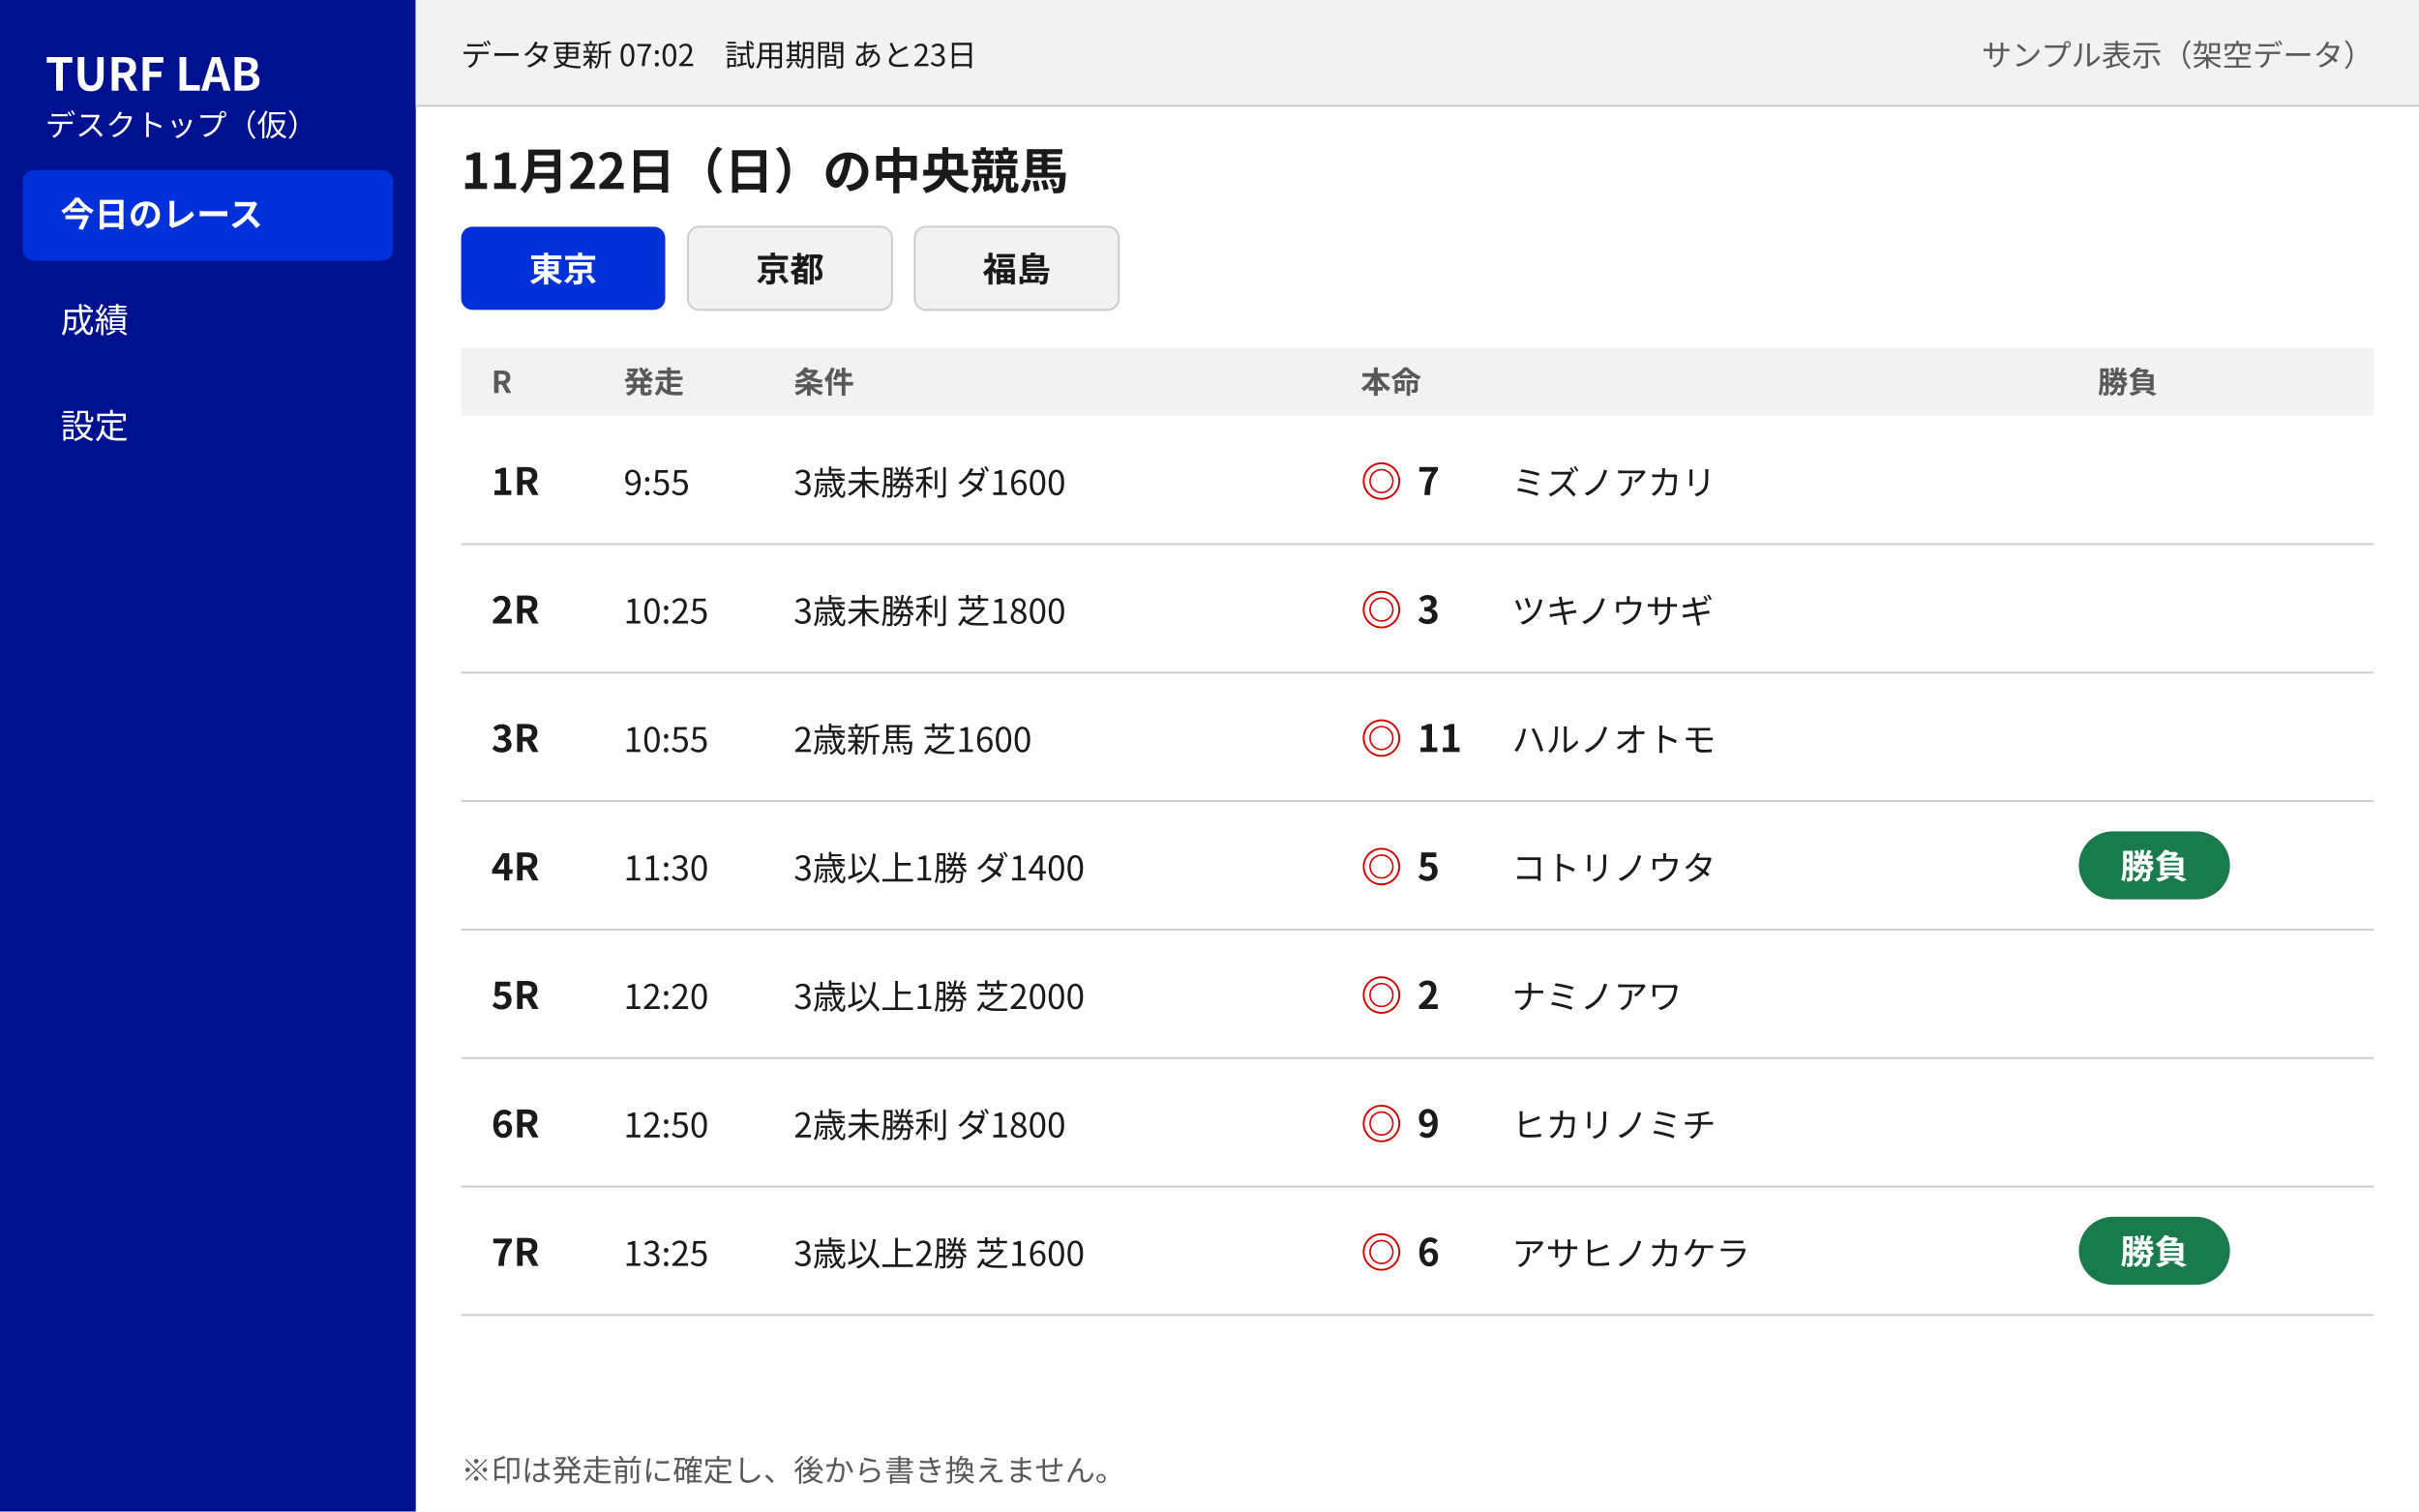
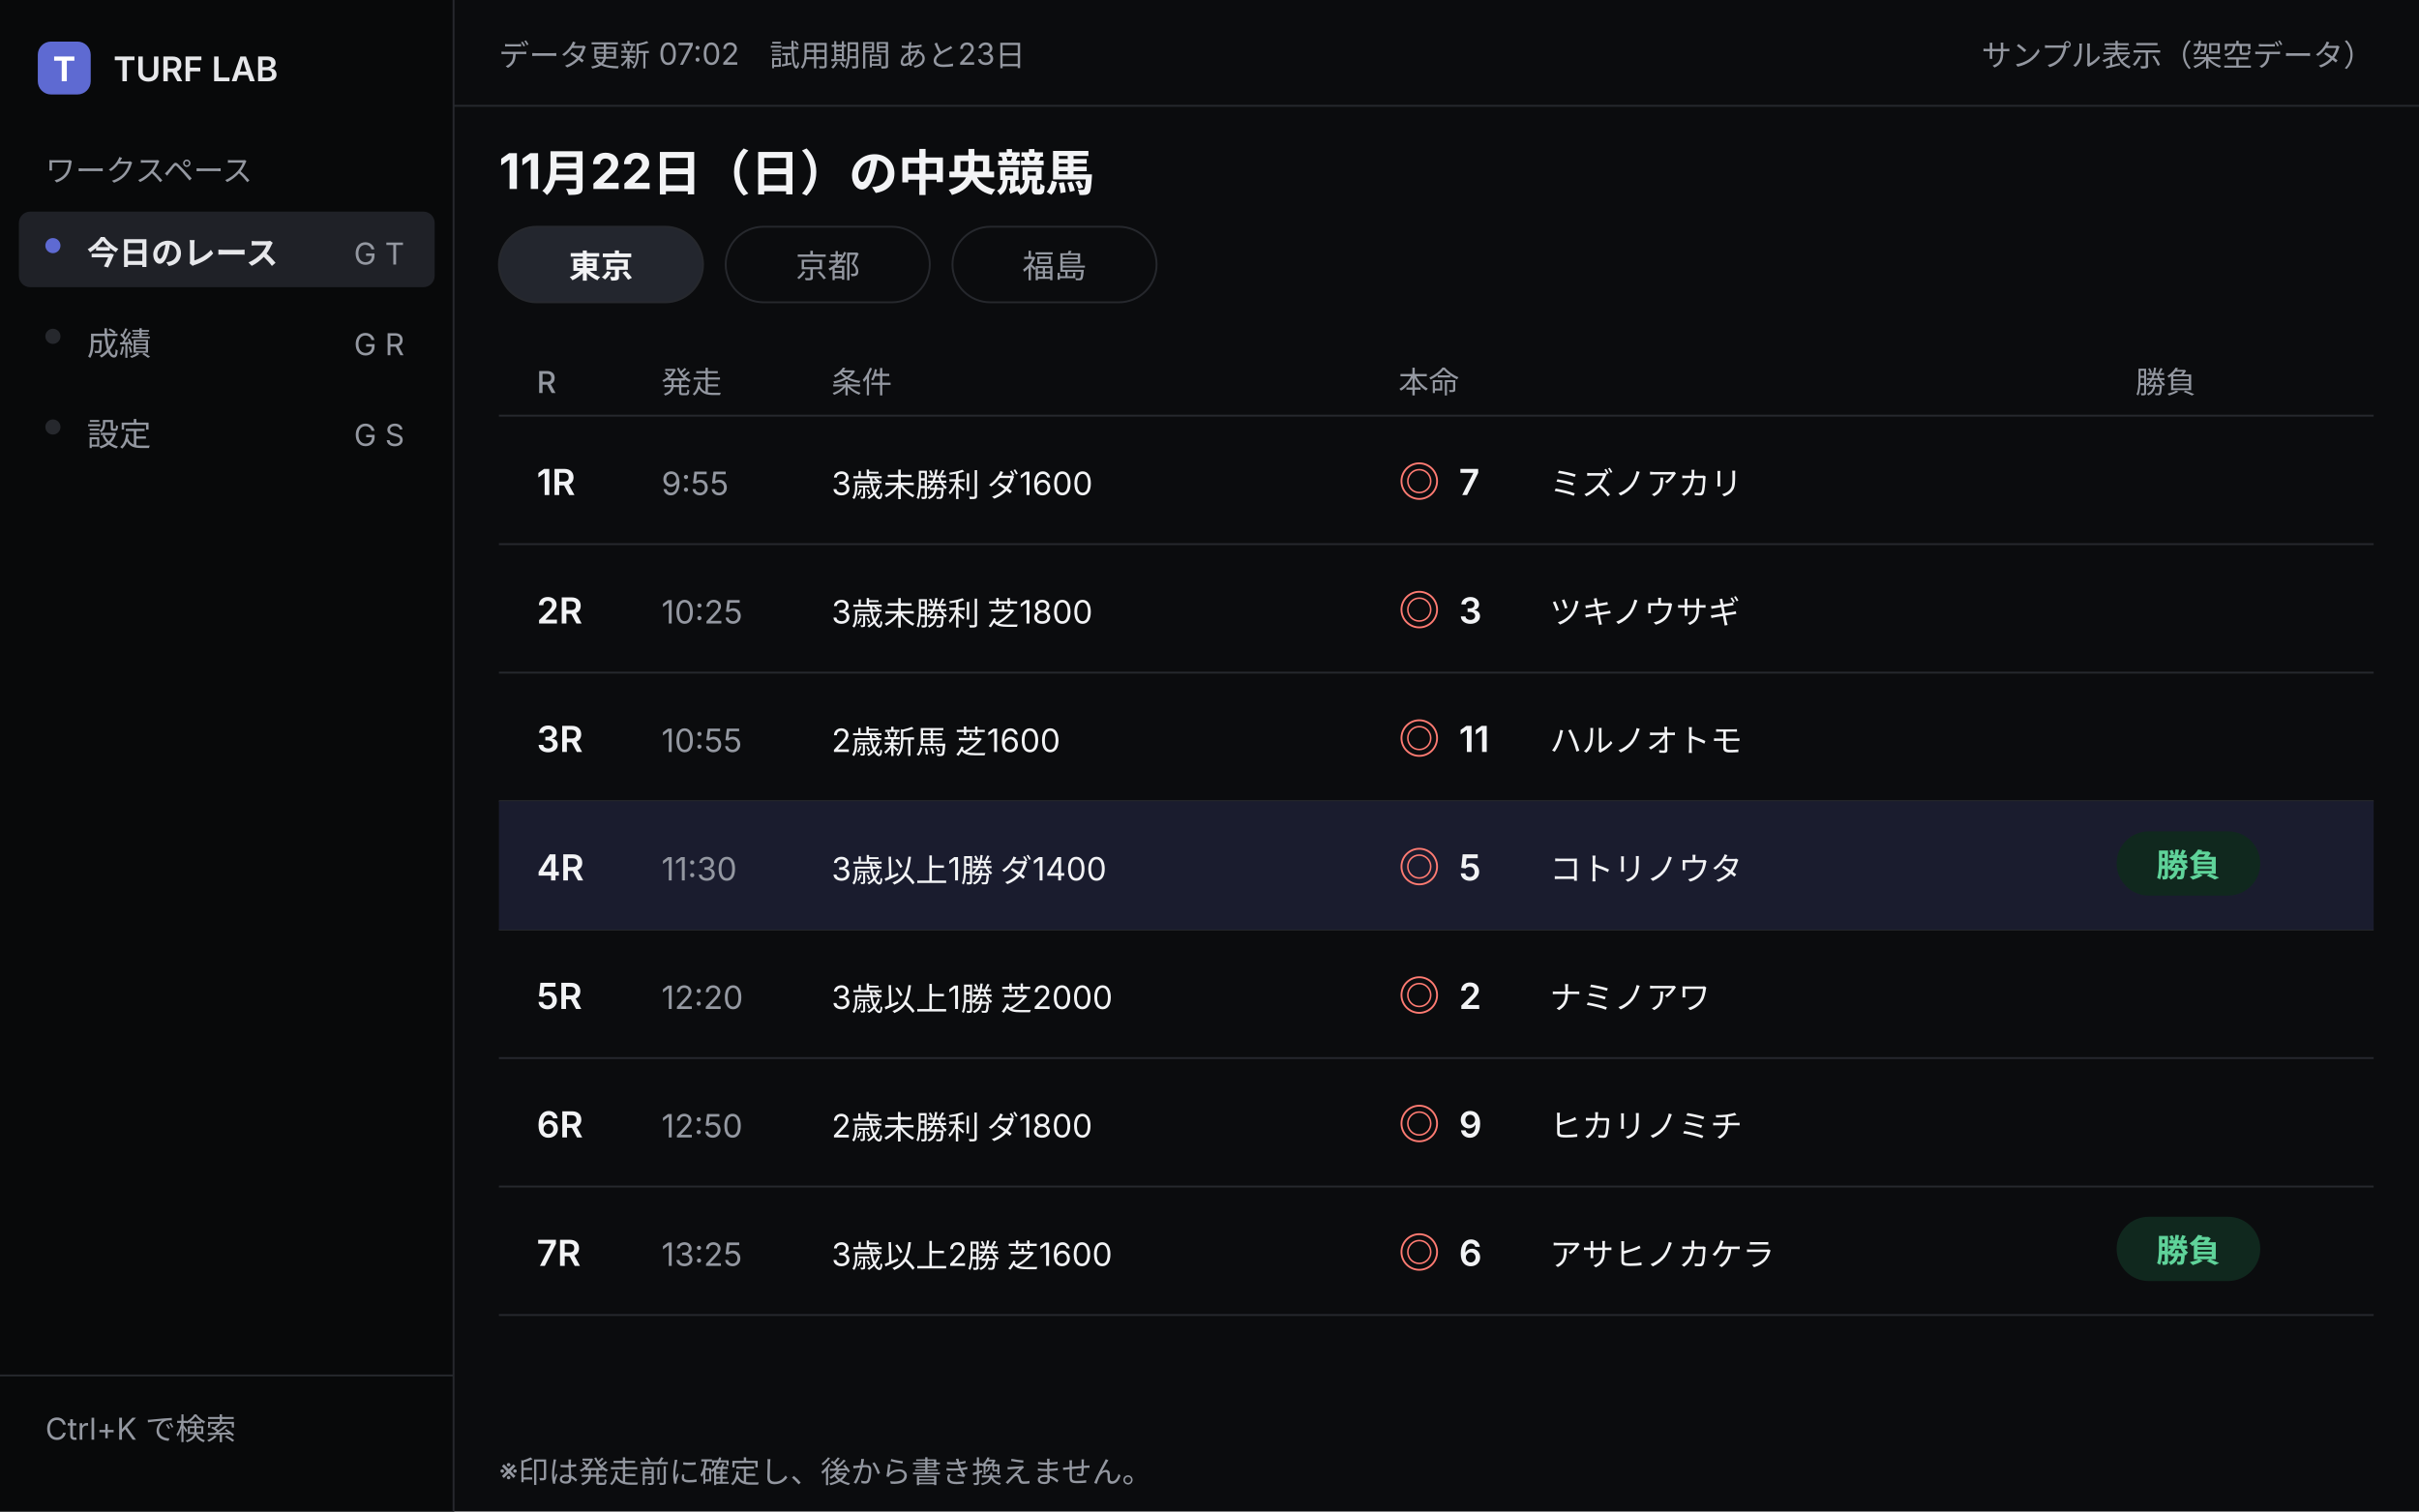
- <svg xmlns="http://www.w3.org/2000/svg" width="1280" height="800" viewBox="0 0 1280 800" font-family="'Noto Sans JP','Noto Sans CJK JP',sans-serif">
-   <rect width="1280" height="800" fill="#FFFFFF" />
-   <rect x="0" y="0" width="220" height="800" rx="0" fill="#00118F" />
-   <text x="24" y="48" font-size="24" font-weight="700" fill="#FFFFFF" text-anchor="start">TURF LAB</text>
-   <text x="24" y="72" font-size="16" font-weight="400" fill="#FFFFFF" text-anchor="start">デスクトップ（仮）</text>
-   <rect x="12" y="90" width="196" height="48" rx="6" fill="#0031D8" />
-   <text x="32" y="120" font-size="18" font-weight="700" fill="#FFFFFF" text-anchor="start">今日のレース</text>
-   <text x="32" y="176" font-size="18" font-weight="400" fill="#FFFFFF" text-anchor="start">成績</text>
-   <text x="32" y="232" font-size="18" font-weight="400" fill="#FFFFFF" text-anchor="start">設定</text>
-   <rect x="220" y="0" width="1060" height="56" rx="0" fill="#F2F2F2" />
-   <line x1="220" y1="56" x2="1280" y2="56" stroke="#CCCCCC" stroke-width="1" />
-   <text x="244" y="35" font-size="16" font-weight="400" fill="#1A1A1A" text-anchor="start">データ更新 07:02　試用期間 あと23日</text>
-   <text x="1256" y="35" font-size="16" font-weight="400" fill="#595959" text-anchor="end">サンプル表示（架空データ）</text>
-   <text x="244" y="100" font-size="26" font-weight="700" fill="#1A1A1A" text-anchor="start">11月22日（日）の中央競馬</text>
-   <rect x="244" y="120" width="108" height="44" rx="6" fill="#0031D8" />
-   <text x="298" y="149" font-size="18" font-weight="700" fill="#FFFFFF" text-anchor="middle">東京</text>
-   <rect x="364" y="120" width="108" height="44" rx="6" fill="#F2F2F2" stroke="#CCCCCC" stroke-width="1" />
-   <text x="418" y="149" font-size="18" font-weight="700" fill="#1A1A1A" text-anchor="middle">京都</text>
-   <rect x="484" y="120" width="108" height="44" rx="6" fill="#F2F2F2" stroke="#CCCCCC" stroke-width="1" />
-   <text x="538" y="149" font-size="18" font-weight="700" fill="#1A1A1A" text-anchor="middle">福島</text>
-   <rect x="244" y="184" width="1012" height="36" rx="0" fill="#F2F2F2" />
-   <text x="260" y="208" font-size="16" font-weight="700" fill="#595959" text-anchor="start">R</text>
-   <text x="330" y="208" font-size="16" font-weight="700" fill="#595959" text-anchor="start">発走</text>
-   <text x="420" y="208" font-size="16" font-weight="700" fill="#595959" text-anchor="start">条件</text>
-   <text x="720" y="208" font-size="16" font-weight="700" fill="#595959" text-anchor="start">本命</text>
-   <text x="1110" y="208" font-size="16" font-weight="700" fill="#595959" text-anchor="start">勝負</text>
-   <line x1="244" y1="288" x2="1256" y2="288" stroke="#CCCCCC" stroke-width="1" />
-   <text x="260" y="262" font-size="20" font-weight="700" fill="#1A1A1A" text-anchor="start">1R</text>
-   <text x="330" y="262" font-size="18" font-weight="400" fill="#1A1A1A" text-anchor="start">9:55</text>
-   <text x="420" y="262" font-size="18" font-weight="400" fill="#1A1A1A" text-anchor="start">3歳未勝利 ダ1600</text>
-   <text x="720" y="263" font-size="22" font-weight="700" fill="#CE0000" text-anchor="start">◎</text>
-   <text x="750" y="262" font-size="20" font-weight="700" fill="#1A1A1A" text-anchor="start">7</text>
-   <text x="800" y="262" font-size="18" font-weight="400" fill="#1A1A1A" text-anchor="start">ミズノアカリ</text>
-   <line x1="244" y1="356" x2="1256" y2="356" stroke="#CCCCCC" stroke-width="1" />
-   <text x="260" y="330" font-size="20" font-weight="700" fill="#1A1A1A" text-anchor="start">2R</text>
-   <text x="330" y="330" font-size="18" font-weight="400" fill="#1A1A1A" text-anchor="start">10:25</text>
-   <text x="420" y="330" font-size="18" font-weight="400" fill="#1A1A1A" text-anchor="start">3歳未勝利 芝1800</text>
-   <text x="720" y="331" font-size="22" font-weight="700" fill="#CE0000" text-anchor="start">◎</text>
-   <text x="750" y="330" font-size="20" font-weight="700" fill="#1A1A1A" text-anchor="start">3</text>
-   <text x="800" y="330" font-size="18" font-weight="400" fill="#1A1A1A" text-anchor="start">ツキノウサギ</text>
-   <line x1="244" y1="424" x2="1256" y2="424" stroke="#CCCCCC" stroke-width="1" />
-   <text x="260" y="398" font-size="20" font-weight="700" fill="#1A1A1A" text-anchor="start">3R</text>
-   <text x="330" y="398" font-size="18" font-weight="400" fill="#1A1A1A" text-anchor="start">10:55</text>
-   <text x="420" y="398" font-size="18" font-weight="400" fill="#1A1A1A" text-anchor="start">2歳新馬 芝1600</text>
-   <text x="720" y="399" font-size="22" font-weight="700" fill="#CE0000" text-anchor="start">◎</text>
-   <text x="750" y="398" font-size="20" font-weight="700" fill="#1A1A1A" text-anchor="start">11</text>
-   <text x="800" y="398" font-size="18" font-weight="400" fill="#1A1A1A" text-anchor="start">ハルノオトモ</text>
-   <line x1="244" y1="492" x2="1256" y2="492" stroke="#CCCCCC" stroke-width="1" />
-   <text x="260" y="466" font-size="20" font-weight="700" fill="#1A1A1A" text-anchor="start">4R</text>
-   <text x="330" y="466" font-size="18" font-weight="400" fill="#1A1A1A" text-anchor="start">11:30</text>
-   <text x="420" y="466" font-size="18" font-weight="400" fill="#1A1A1A" text-anchor="start">3歳以上1勝 ダ1400</text>
-   <text x="720" y="467" font-size="22" font-weight="700" fill="#CE0000" text-anchor="start">◎</text>
-   <text x="750" y="466" font-size="20" font-weight="700" fill="#1A1A1A" text-anchor="start">5</text>
-   <text x="800" y="466" font-size="18" font-weight="400" fill="#1A1A1A" text-anchor="start">コトリノウタ</text>
-   <rect x="1100" y="440" width="80" height="36" rx="18" fill="#197A4B" />
-   <text x="1140" y="465" font-size="18" font-weight="700" fill="#FFFFFF" text-anchor="middle">勝負</text>
-   <line x1="244" y1="560" x2="1256" y2="560" stroke="#CCCCCC" stroke-width="1" />
-   <text x="260" y="534" font-size="20" font-weight="700" fill="#1A1A1A" text-anchor="start">5R</text>
-   <text x="330" y="534" font-size="18" font-weight="400" fill="#1A1A1A" text-anchor="start">12:20</text>
-   <text x="420" y="534" font-size="18" font-weight="400" fill="#1A1A1A" text-anchor="start">3歳以上1勝 芝2000</text>
-   <text x="720" y="535" font-size="22" font-weight="700" fill="#CE0000" text-anchor="start">◎</text>
-   <text x="750" y="534" font-size="20" font-weight="700" fill="#1A1A1A" text-anchor="start">2</text>
-   <text x="800" y="534" font-size="18" font-weight="400" fill="#1A1A1A" text-anchor="start">ナミノアワ</text>
-   <line x1="244" y1="628" x2="1256" y2="628" stroke="#CCCCCC" stroke-width="1" />
-   <text x="260" y="602" font-size="20" font-weight="700" fill="#1A1A1A" text-anchor="start">6R</text>
-   <text x="330" y="602" font-size="18" font-weight="400" fill="#1A1A1A" text-anchor="start">12:50</text>
-   <text x="420" y="602" font-size="18" font-weight="400" fill="#1A1A1A" text-anchor="start">2歳未勝利 ダ1800</text>
-   <text x="720" y="603" font-size="22" font-weight="700" fill="#CE0000" text-anchor="start">◎</text>
-   <text x="750" y="602" font-size="20" font-weight="700" fill="#1A1A1A" text-anchor="start">9</text>
-   <text x="800" y="602" font-size="18" font-weight="400" fill="#1A1A1A" text-anchor="start">ヒカリノミチ</text>
-   <line x1="244" y1="696" x2="1256" y2="696" stroke="#CCCCCC" stroke-width="1" />
-   <text x="260" y="670" font-size="20" font-weight="700" fill="#1A1A1A" text-anchor="start">7R</text>
-   <text x="330" y="670" font-size="18" font-weight="400" fill="#1A1A1A" text-anchor="start">13:25</text>
-   <text x="420" y="670" font-size="18" font-weight="400" fill="#1A1A1A" text-anchor="start">3歳以上2勝 芝1600</text>
-   <text x="720" y="671" font-size="22" font-weight="700" fill="#CE0000" text-anchor="start">◎</text>
-   <text x="750" y="670" font-size="20" font-weight="700" fill="#1A1A1A" text-anchor="start">6</text>
-   <text x="800" y="670" font-size="18" font-weight="400" fill="#1A1A1A" text-anchor="start">アサヒノカケラ</text>
-   <rect x="1100" y="644" width="80" height="36" rx="18" fill="#197A4B" />
-   <text x="1140" y="669" font-size="18" font-weight="700" fill="#FFFFFF" text-anchor="middle">勝負</text>
-   <text x="244" y="784" font-size="16" font-weight="400" fill="#595959" text-anchor="start">※印は発走前に確定し、後から書き換えません。</text>
+ <svg xmlns="http://www.w3.org/2000/svg" width="1280" height="800" viewBox="0 0 1280 800" font-family="'Inter','Noto Sans JP','Noto Sans CJK JP',sans-serif">
+   <rect width="1280" height="800" fill="#0B0C0E" />
+   <rect x="0" y="0" width="240" height="800" rx="0" fill="#08090A" />
+   <line x1="240" y1="0" x2="240" y2="800" stroke="#26282D" stroke-width="1" />
+   <rect x="20" y="22" width="28" height="28" rx="7" fill="#5E6AD2" />
+   <text x="34" y="43" font-size="18" font-weight="700" fill="#FFFFFF" text-anchor="middle">T</text>
+   <text x="60" y="43" font-size="18" font-weight="600" fill="#E6E7EA" text-anchor="start">TURF LAB</text>
+   <text x="24" y="96" font-size="16" font-weight="400" fill="#9498A1" text-anchor="start">ワークスペース</text>
+   <rect x="10" y="112" width="220" height="40" rx="6" fill="#1F2127" />
+   <rect x="24" y="126" width="8" height="8" rx="4" fill="#5E6AD2" />
+   <text x="46" y="140" font-size="17" font-weight="600" fill="#E6E7EA" text-anchor="start">今日のレース</text>
+   <text x="214" y="140" font-size="16" font-weight="400" fill="#9498A1" text-anchor="end">G T</text>
+   <rect x="24" y="174" width="8" height="8" rx="4" fill="#26282D" />
+   <text x="46" y="188" font-size="17" font-weight="400" fill="#9498A1" text-anchor="start">成績</text>
+   <text x="214" y="188" font-size="16" font-weight="400" fill="#9498A1" text-anchor="end">G R</text>
+   <rect x="24" y="222" width="8" height="8" rx="4" fill="#26282D" />
+   <text x="46" y="236" font-size="17" font-weight="400" fill="#9498A1" text-anchor="start">設定</text>
+   <text x="214" y="236" font-size="16" font-weight="400" fill="#9498A1" text-anchor="end">G S</text>
+   <line x1="0" y1="728" x2="240" y2="728" stroke="#26282D" stroke-width="1" />
+   <text x="24" y="762" font-size="16" font-weight="400" fill="#9498A1" text-anchor="start">Ctrl+K で検索</text>
+   <line x1="240" y1="56" x2="1280" y2="56" stroke="#26282D" stroke-width="1" />
+   <text x="264" y="35" font-size="16" font-weight="400" fill="#9498A1" text-anchor="start">データ更新 07:02　試用期間 あと23日</text>
+   <text x="1256" y="35" font-size="16" font-weight="400" fill="#9498A1" text-anchor="end">サンプル表示（架空データ）</text>
+   <text x="264" y="100" font-size="26" font-weight="700" fill="#F2F3F5" text-anchor="start">11月22日（日）の中央競馬</text>
+   <rect x="264" y="120" width="108" height="40" rx="20" fill="#23262E" stroke="#26282D" stroke-width="1" />
+   <text x="318" y="147" font-size="17" font-weight="600" fill="#F2F3F5" text-anchor="middle">東京</text>
+   <rect x="384" y="120" width="108" height="40" rx="20" fill="#0B0C0E" stroke="#26282D" stroke-width="1" />
+   <text x="438" y="147" font-size="17" font-weight="400" fill="#9498A1" text-anchor="middle">京都</text>
+   <rect x="504" y="120" width="108" height="40" rx="20" fill="#0B0C0E" stroke="#26282D" stroke-width="1" />
+   <text x="558" y="147" font-size="17" font-weight="400" fill="#9498A1" text-anchor="middle">福島</text>
+   <line x1="264" y1="220" x2="1256" y2="220" stroke="#26282D" stroke-width="1" />
+   <text x="284" y="208" font-size="16" font-weight="500" fill="#9498A1" text-anchor="start">R</text>
+   <text x="350" y="208" font-size="16" font-weight="500" fill="#9498A1" text-anchor="start">発走</text>
+   <text x="440" y="208" font-size="16" font-weight="500" fill="#9498A1" text-anchor="start">条件</text>
+   <text x="740" y="208" font-size="16" font-weight="500" fill="#9498A1" text-anchor="start">本命</text>
+   <text x="1130" y="208" font-size="16" font-weight="500" fill="#9498A1" text-anchor="start">勝負</text>
+   <line x1="264" y1="288" x2="1256" y2="288" stroke="#26282D" stroke-width="1" />
+   <text x="284" y="262" font-size="19" font-weight="600" fill="#F2F3F5" text-anchor="start">1R</text>
+   <text x="350" y="262" font-size="17" font-weight="400" fill="#9498A1" text-anchor="start">9:55</text>
+   <text x="440" y="262" font-size="17" font-weight="400" fill="#F2F3F5" text-anchor="start">3歳未勝利 ダ1600</text>
+   <text x="740" y="263" font-size="22" font-weight="700" fill="#FF7B72" text-anchor="start">◎</text>
+   <text x="772" y="262" font-size="19" font-weight="600" fill="#F2F3F5" text-anchor="start">7</text>
+   <text x="820" y="262" font-size="17" font-weight="400" fill="#F2F3F5" text-anchor="start">ミズノアカリ</text>
+   <line x1="264" y1="356" x2="1256" y2="356" stroke="#26282D" stroke-width="1" />
+   <text x="284" y="330" font-size="19" font-weight="600" fill="#F2F3F5" text-anchor="start">2R</text>
+   <text x="350" y="330" font-size="17" font-weight="400" fill="#9498A1" text-anchor="start">10:25</text>
+   <text x="440" y="330" font-size="17" font-weight="400" fill="#F2F3F5" text-anchor="start">3歳未勝利 芝1800</text>
+   <text x="740" y="331" font-size="22" font-weight="700" fill="#FF7B72" text-anchor="start">◎</text>
+   <text x="772" y="330" font-size="19" font-weight="600" fill="#F2F3F5" text-anchor="start">3</text>
+   <text x="820" y="330" font-size="17" font-weight="400" fill="#F2F3F5" text-anchor="start">ツキノウサギ</text>
+   <line x1="264" y1="424" x2="1256" y2="424" stroke="#26282D" stroke-width="1" />
+   <text x="284" y="398" font-size="19" font-weight="600" fill="#F2F3F5" text-anchor="start">3R</text>
+   <text x="350" y="398" font-size="17" font-weight="400" fill="#9498A1" text-anchor="start">10:55</text>
+   <text x="440" y="398" font-size="17" font-weight="400" fill="#F2F3F5" text-anchor="start">2歳新馬 芝1600</text>
+   <text x="740" y="399" font-size="22" font-weight="700" fill="#FF7B72" text-anchor="start">◎</text>
+   <text x="772" y="398" font-size="19" font-weight="600" fill="#F2F3F5" text-anchor="start">11</text>
+   <text x="820" y="398" font-size="17" font-weight="400" fill="#F2F3F5" text-anchor="start">ハルノオトモ</text>
+   <line x1="264" y1="492" x2="1256" y2="492" stroke="#26282D" stroke-width="1" />
+   <rect x="264" y="424" width="992" height="68" rx="0" fill="#1A1C2E" />
+   <text x="284" y="466" font-size="19" font-weight="600" fill="#F2F3F5" text-anchor="start">4R</text>
+   <text x="350" y="466" font-size="17" font-weight="400" fill="#9498A1" text-anchor="start">11:30</text>
+   <text x="440" y="466" font-size="17" font-weight="400" fill="#F2F3F5" text-anchor="start">3歳以上1勝 ダ1400</text>
+   <text x="740" y="467" font-size="22" font-weight="700" fill="#FF7B72" text-anchor="start">◎</text>
+   <text x="772" y="466" font-size="19" font-weight="600" fill="#F2F3F5" text-anchor="start">5</text>
+   <text x="820" y="466" font-size="17" font-weight="400" fill="#F2F3F5" text-anchor="start">コトリノウタ</text>
+   <rect x="1120" y="440" width="76" height="34" rx="17" fill="#10281E" />
+   <text x="1158" y="464" font-size="17" font-weight="600" fill="#5FD39A" text-anchor="middle">勝負</text>
+   <line x1="264" y1="560" x2="1256" y2="560" stroke="#26282D" stroke-width="1" />
+   <text x="284" y="534" font-size="19" font-weight="600" fill="#F2F3F5" text-anchor="start">5R</text>
+   <text x="350" y="534" font-size="17" font-weight="400" fill="#9498A1" text-anchor="start">12:20</text>
+   <text x="440" y="534" font-size="17" font-weight="400" fill="#F2F3F5" text-anchor="start">3歳以上1勝 芝2000</text>
+   <text x="740" y="535" font-size="22" font-weight="700" fill="#FF7B72" text-anchor="start">◎</text>
+   <text x="772" y="534" font-size="19" font-weight="600" fill="#F2F3F5" text-anchor="start">2</text>
+   <text x="820" y="534" font-size="17" font-weight="400" fill="#F2F3F5" text-anchor="start">ナミノアワ</text>
+   <line x1="264" y1="628" x2="1256" y2="628" stroke="#26282D" stroke-width="1" />
+   <text x="284" y="602" font-size="19" font-weight="600" fill="#F2F3F5" text-anchor="start">6R</text>
+   <text x="350" y="602" font-size="17" font-weight="400" fill="#9498A1" text-anchor="start">12:50</text>
+   <text x="440" y="602" font-size="17" font-weight="400" fill="#F2F3F5" text-anchor="start">2歳未勝利 ダ1800</text>
+   <text x="740" y="603" font-size="22" font-weight="700" fill="#FF7B72" text-anchor="start">◎</text>
+   <text x="772" y="602" font-size="19" font-weight="600" fill="#F2F3F5" text-anchor="start">9</text>
+   <text x="820" y="602" font-size="17" font-weight="400" fill="#F2F3F5" text-anchor="start">ヒカリノミチ</text>
+   <line x1="264" y1="696" x2="1256" y2="696" stroke="#26282D" stroke-width="1" />
+   <text x="284" y="670" font-size="19" font-weight="600" fill="#F2F3F5" text-anchor="start">7R</text>
+   <text x="350" y="670" font-size="17" font-weight="400" fill="#9498A1" text-anchor="start">13:25</text>
+   <text x="440" y="670" font-size="17" font-weight="400" fill="#F2F3F5" text-anchor="start">3歳以上2勝 芝1600</text>
+   <text x="740" y="671" font-size="22" font-weight="700" fill="#FF7B72" text-anchor="start">◎</text>
+   <text x="772" y="670" font-size="19" font-weight="600" fill="#F2F3F5" text-anchor="start">6</text>
+   <text x="820" y="670" font-size="17" font-weight="400" fill="#F2F3F5" text-anchor="start">アサヒノカケラ</text>
+   <rect x="1120" y="644" width="76" height="34" rx="17" fill="#10281E" />
+   <text x="1158" y="668" font-size="17" font-weight="600" fill="#5FD39A" text-anchor="middle">勝負</text>
+   <text x="264" y="784" font-size="16" font-weight="400" fill="#9498A1" text-anchor="start">※印は発走前に確定し、後から書き換えません。</text>
</svg>
